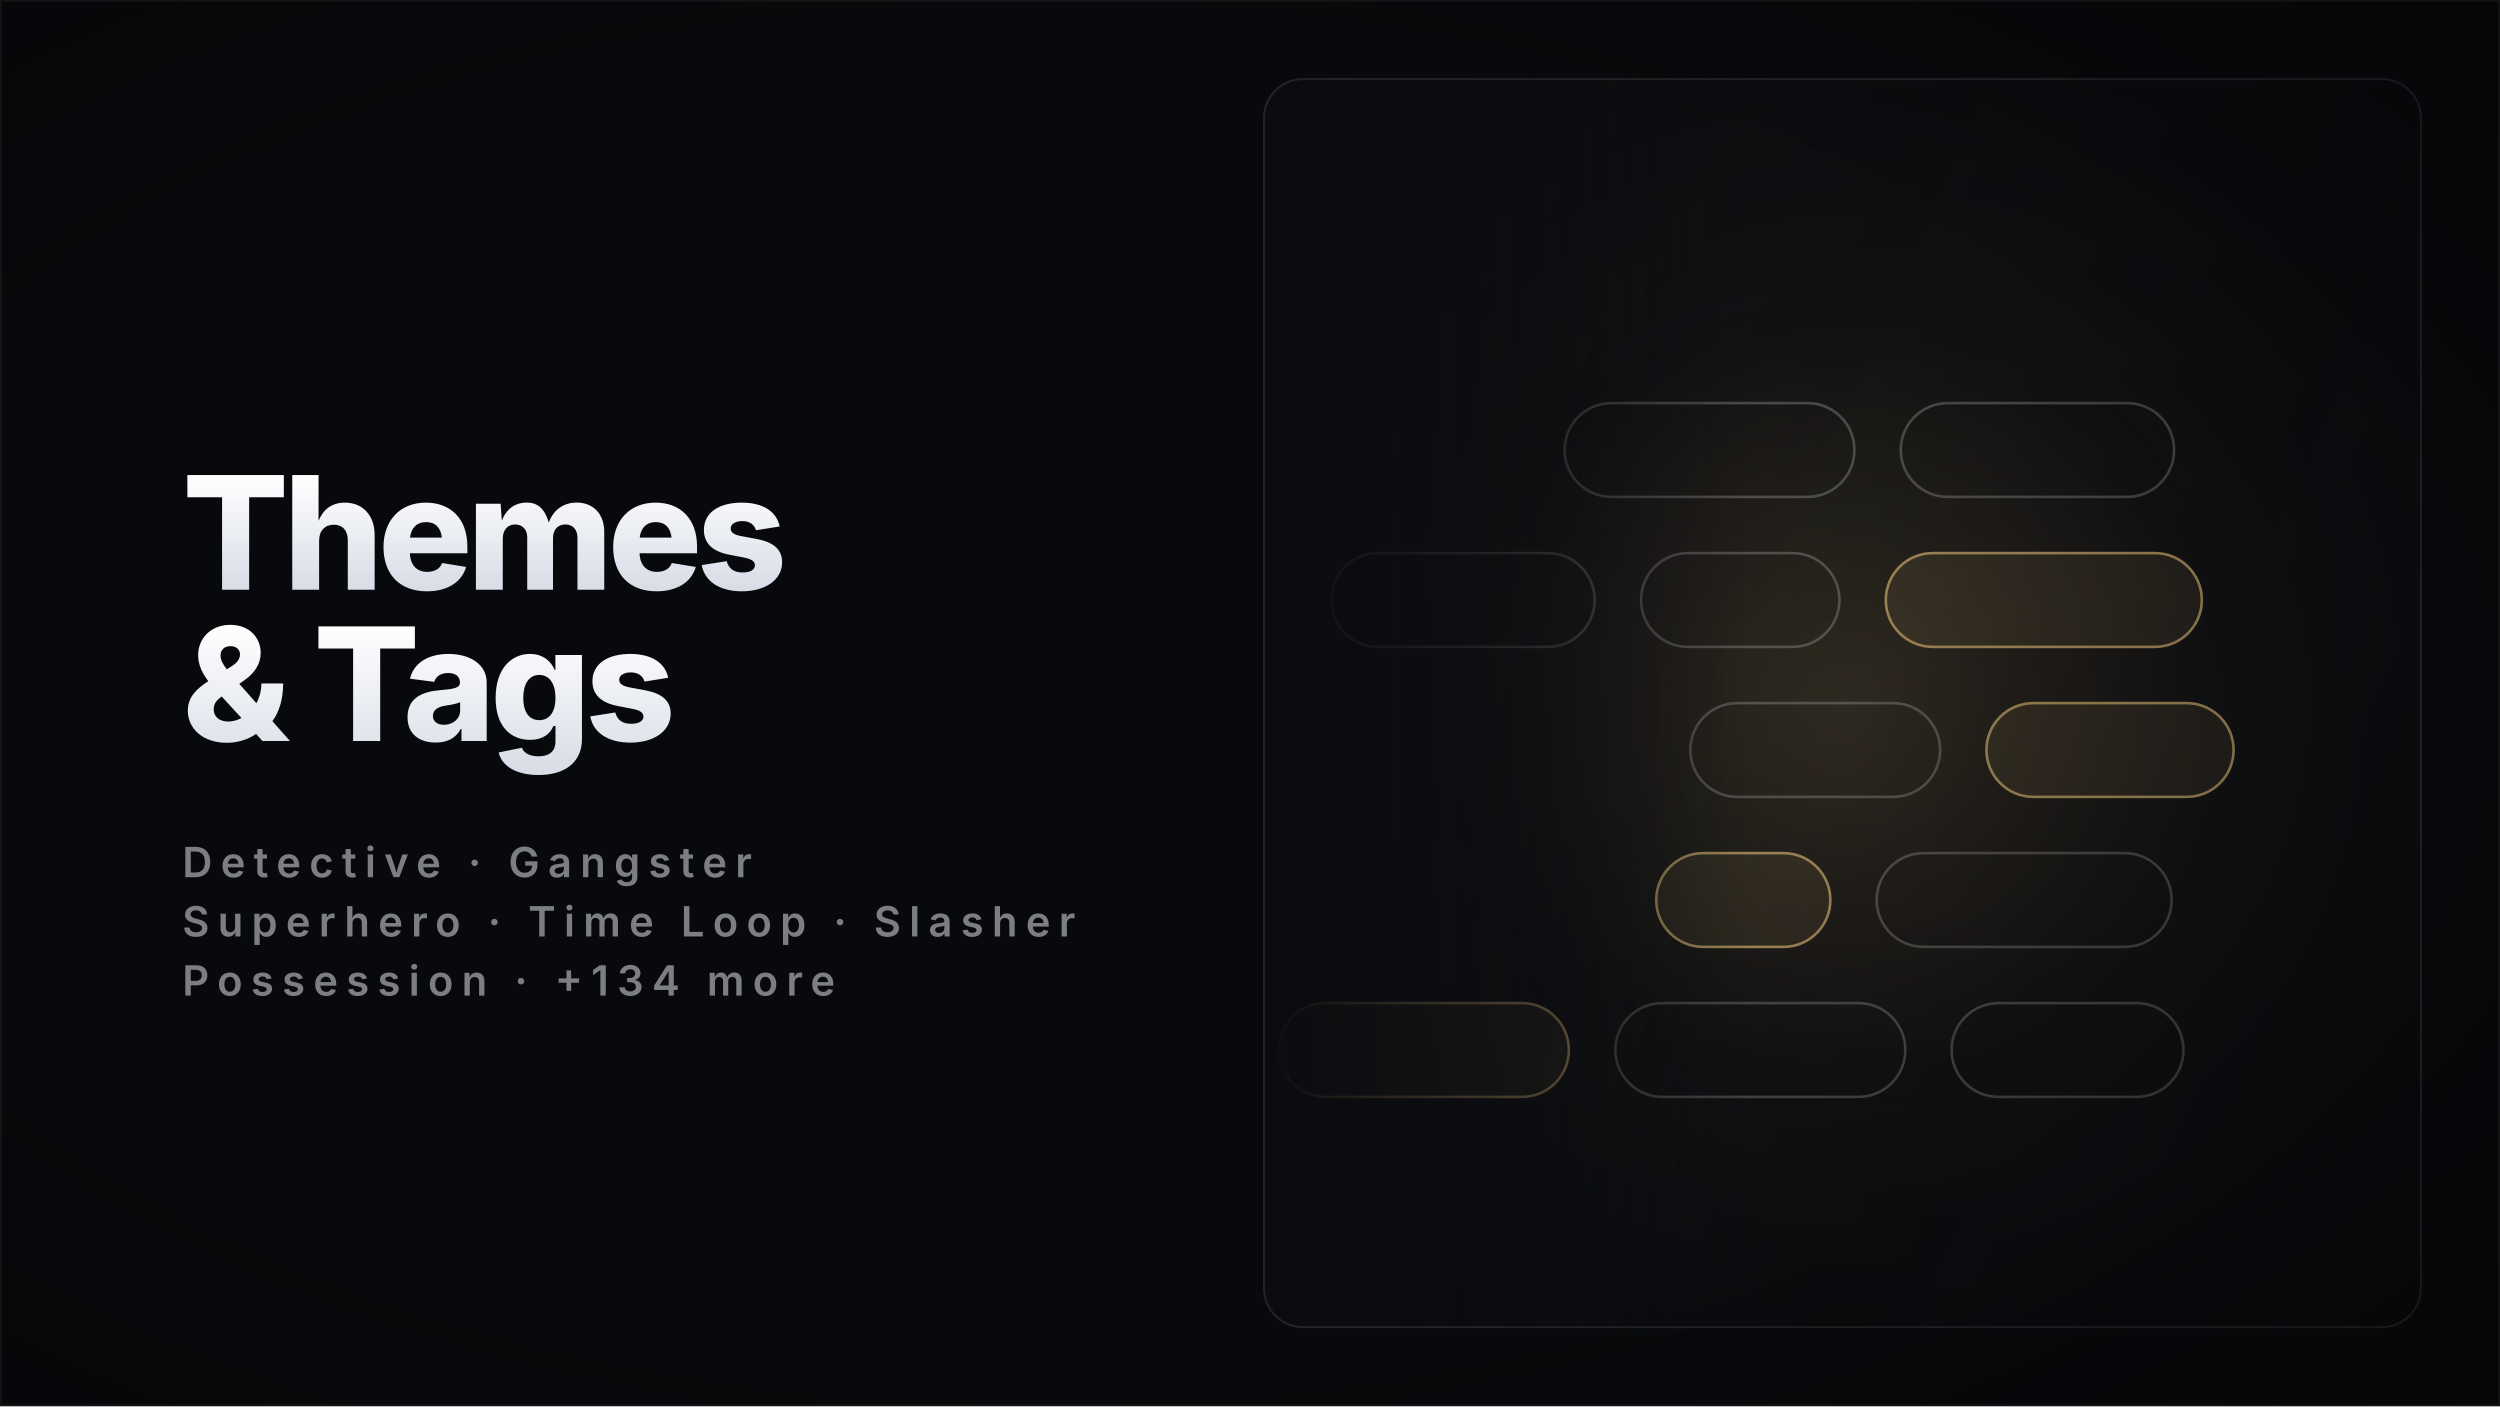
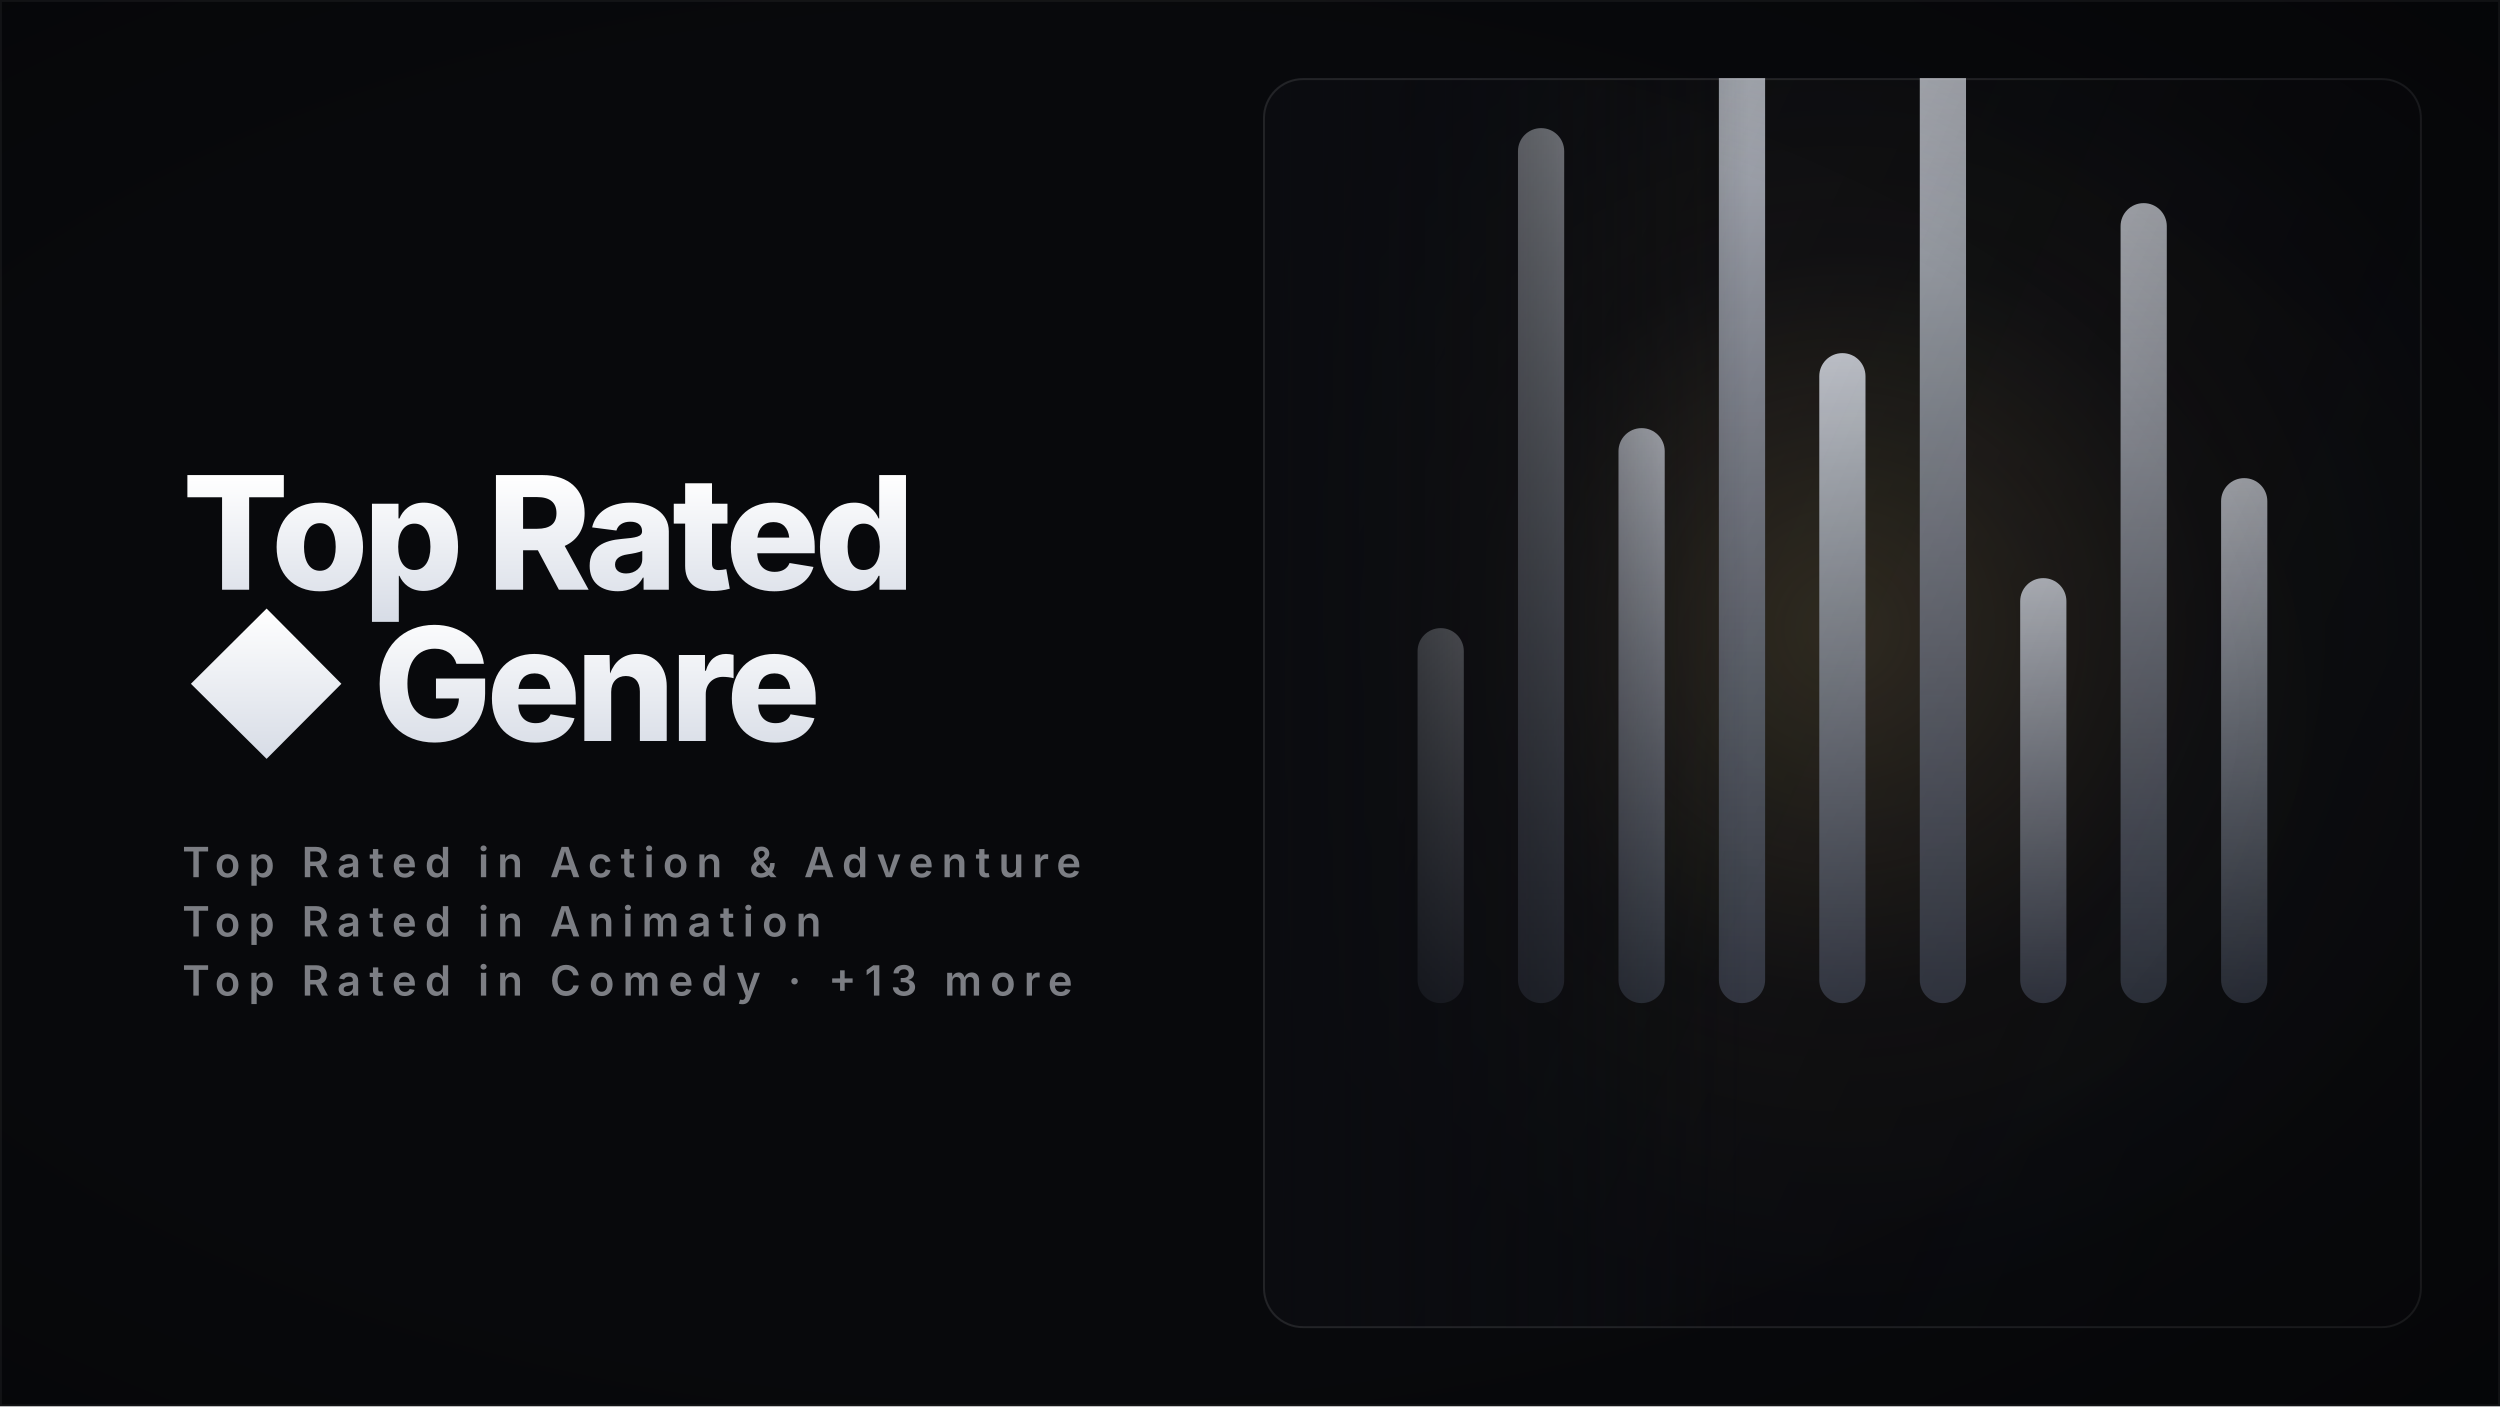
- <svg xmlns="http://www.w3.org/2000/svg" width="1920" height="1080" viewBox="0 0 1920 1080" role="img" aria-label="Themes &amp; Tags — shows collection cover" shape-rendering="geometricPrecision" text-rendering="geometricPrecision">
+ <svg xmlns="http://www.w3.org/2000/svg" width="1920" height="1080" viewBox="0 0 1920 1080" role="img" aria-label="Top Rated ◆ Genre — shows collection cover" shape-rendering="geometricPrecision" text-rendering="geometricPrecision">
  <defs>
    <linearGradient id="titleFill" x1="0" y1="0" x2="0" y2="1">
      <stop offset="0" stop-color="#FFFFFF" />
      <stop offset="1" stop-color="#D7DCE6" />
    </linearGradient>
    <linearGradient id="feather" x1="0" y1="0" x2="1" y2="0">
      <stop offset="0" stop-color="#0B0C10" stop-opacity="1" />
      <stop offset="0.6" stop-color="#0B0C10" stop-opacity="0.55" />
      <stop offset="1" stop-color="#0B0C10" stop-opacity="0" />
    </linearGradient>
    <linearGradient id="panelShade" x1="0" y1="0" x2="1" y2="0.5">
      <stop offset="0" stop-color="rgba(6,7,10,0)" />
      <stop offset="1" stop-color="rgba(6,7,10,0.42)" />
    </linearGradient>
    <radialGradient id="vignette" cx="0.42" cy="0.5" r="0.85">
      <stop offset="0.55" stop-color="rgba(0,0,0,0)" />
      <stop offset="1" stop-color="rgba(0,0,0,0.45)" />
    </radialGradient>
    <clipPath id="cardClip">
      <rect x="970" y="60" width="890" height="960" rx="30" />
    </clipPath>
    <linearGradient id="ivoryS" x1="0" y1="0" x2="1" y2="1">
      <stop offset="0" stop-color="#FFFFFF" />
      <stop offset="1" stop-color="#9AA2B4" />
    </linearGradient>
    <radialGradient id="glow" cx="0.5" cy="0.5" r="0.5">
      <stop offset="0" stop-color="#C8A96A" stop-opacity="0.26" />
      <stop offset="0.55" stop-color="#C8A96A" stop-opacity="0.05" />
      <stop offset="1" stop-color="#C8A96A" stop-opacity="0" />
    </radialGradient>
    <linearGradient id="beamG" x1="0" y1="0" x2="0" y2="1">
      <stop offset="0" stop-color="#FFFFFF" stop-opacity="0.34" />
      <stop offset="1" stop-color="#FFFFFF" stop-opacity="0" />
    </linearGradient>
    <linearGradient id="barG" x1="0" y1="1" x2="0" y2="0">
      <stop offset="0" stop-color="#3A3F4D" />
      <stop offset="0.6" stop-color="#C9CEDB" />
      <stop offset="1" stop-color="#FFFFFF" />
    </linearGradient>
    <linearGradient id="colG" x1="0" y1="1" x2="0" y2="0">
      <stop offset="0" stop-color="#4A5060" stop-opacity="0.85" />
      <stop offset="1" stop-color="#E8ECF4" />
    </linearGradient>
    <radialGradient id="disc" cx="0.38" cy="0.34" r="0.75">
      <stop offset="0" stop-color="#FFFFFF" stop-opacity="0.9" />
      <stop offset="1" stop-color="#C8A96A" stop-opacity="0.12" />
    </radialGradient>
    <style>
      .glow { animation: glowPulse 11s ease-in-out infinite; }
      @keyframes glowPulse { 0%,100% { opacity: 0.68; } 50% { opacity: 1; } }
      @media (prefers-reduced-motion: reduce) { .glow { animation: none; } }
    </style>
  </defs>
  <rect x="0" y="0" width="1920" height="1080" fill="#08090C" />
  <rect x="970" y="60" width="890" height="960" rx="30" fill="#0B0C10" />
  <g clip-path="url(#cardClip)">
    <g transform="translate(2830 0) scale(-1 1)">
-       <circle cx="1415" cy="540" r="528" fill="url(#glow)" class="glow" />
-       <rect x="1160.3" y="309.6" width="209.9" height="72" rx="36" fill="none" stroke="rgba(255,255,255,0.28)" stroke-width="2" />
-       <rect x="1405.8" y="309.6" width="222.6" height="72" rx="36" fill="none" stroke="rgba(255,255,255,0.28)" stroke-width="2" />
-       <rect x="1139" y="424.8" width="242.7" height="72" rx="36" fill="rgba(200,169,106,0.14)" stroke="#C8A96A" stroke-width="2" />
-       <rect x="1417.3" y="424.8" width="152.4" height="72" rx="36" fill="none" stroke="rgba(255,255,255,0.28)" stroke-width="2" />
-       <rect x="1605.3" y="424.8" width="202.3" height="72" rx="36" fill="none" stroke="rgba(255,255,255,0.28)" stroke-width="2" />
-       <rect x="1114.6" y="540" width="189.8" height="72" rx="36" fill="rgba(200,169,106,0.14)" stroke="#C8A96A" stroke-width="2" />
-       <rect x="1340" y="540" width="191.8" height="72" rx="36" fill="none" stroke="rgba(255,255,255,0.28)" stroke-width="2" />
-       <rect x="1162.2" y="655.2" width="226.5" height="72" rx="36" fill="none" stroke="rgba(255,255,255,0.28)" stroke-width="2" />
-       <rect x="1424.3" y="655.2" width="133.7" height="72" rx="36" fill="rgba(200,169,106,0.14)" stroke="#C8A96A" stroke-width="2" />
-       <rect x="1153.1" y="770.4" width="178.1" height="72" rx="36" fill="none" stroke="rgba(255,255,255,0.28)" stroke-width="2" />
-       <rect x="1366.7" y="770.4" width="222.7" height="72" rx="36" fill="none" stroke="rgba(255,255,255,0.28)" stroke-width="2" />
-       <rect x="1625.1" y="770.4" width="222.8" height="72" rx="36" fill="rgba(200,169,106,0.14)" stroke="#C8A96A" stroke-width="2" />
+       <circle cx="1415" cy="482.4" r="528" fill="url(#glow)" class="glow" />
+       <rect x="1088.7" y="367.2" width="35.5" height="403.2" rx="17.7" fill="url(#colG)" />
+       <rect x="1165.9" y="156" width="35.5" height="614.4" rx="17.7" fill="url(#colG)" />
+       <rect x="1243" y="444" width="35.5" height="326.4" rx="17.7" fill="url(#colG)" />
+       <rect x="1320.1" y="2.4" width="35.5" height="768" rx="17.7" fill="url(#colG)" />
+       <rect x="1397.3" y="271.2" width="35.5" height="499.2" rx="17.7" fill="url(#colG)" />
+       <rect x="1474.4" y="-112.8" width="35.5" height="883.2" rx="17.7" fill="url(#colG)" />
+       <rect x="1551.5" y="328.8" width="35.5" height="441.6" rx="17.7" fill="url(#colG)" />
+       <rect x="1628.7" y="98.4" width="35.5" height="672" rx="17.7" fill="url(#colG)" />
+       <rect x="1705.8" y="482.4" width="35.5" height="288" rx="17.7" fill="url(#colG)" />
+       <line x1="1044.8" y1="770.4" x2="1769.8" y2="770.4" stroke="url(#ivoryS)" stroke-width="2" opacity="0.5" />
    </g>
    <rect x="970" y="60" width="890" height="960" fill="url(#panelShade)" />
    <rect x="970" y="60" width="373.8" height="960" fill="url(#feather)" />
  </g>
  <rect x="970.75" y="60.75" width="888.5" height="958.5" rx="30" fill="none" stroke="rgba(255,255,255,0.10)" stroke-width="1.5" />
  <rect x="0" y="0" width="1920" height="1080" fill="url(#vignette)" />
  <g>
-     <text x="140" y="452.9" font-family="Inter" font-size="121" font-weight="800" letter-spacing="-4.24" fill="url(#titleFill)">Themes</text>
-     <text x="140" y="569.1" font-family="Inter" font-size="121" font-weight="800" letter-spacing="-4.24" fill="url(#titleFill)">&amp; Tags</text>
-     <text x="140" y="673.7" font-family="Inter" font-size="32" font-weight="600" letter-spacing="6.40" fill="rgba(231,235,243,0.52)">Detective  ·  Gangster</text>
-     <text x="140" y="719.2" font-family="Inter" font-size="32" font-weight="600" letter-spacing="6.40" fill="rgba(231,235,243,0.52)">Superhero  ·  Time Loop  ·  Slasher</text>
-     <text x="140" y="764.6" font-family="Inter" font-size="32" font-weight="600" letter-spacing="6.40" fill="rgba(231,235,243,0.52)">Possession  ·  +134 more</text>
+     <text x="140" y="452.9" font-family="Inter" font-size="121" font-weight="800" letter-spacing="-4.24" fill="url(#titleFill)">Top Rated</text>
+     <text x="140" y="569.1" font-family="Inter" font-size="121" font-weight="800" letter-spacing="-4.24" fill="url(#titleFill)">◆ Genre</text>
+     <text x="140" y="673.7" font-family="Inter" font-size="32" font-weight="600" letter-spacing="6.40" fill="rgba(231,235,243,0.52)">Top Rated in Action &amp; Adventure</text>
+     <text x="140" y="719.2" font-family="Inter" font-size="32" font-weight="600" letter-spacing="6.40" fill="rgba(231,235,243,0.52)">Top Rated in Animation</text>
+     <text x="140" y="764.6" font-family="Inter" font-size="32" font-weight="600" letter-spacing="6.40" fill="rgba(231,235,243,0.52)">Top Rated in Comedy  ·  +13 more</text>
  </g>
  <rect x="0.75" y="0.75" width="1918.5" height="1078.5" fill="none" stroke="rgba(255,255,255,0.05)" stroke-width="1.5" />
</svg>
